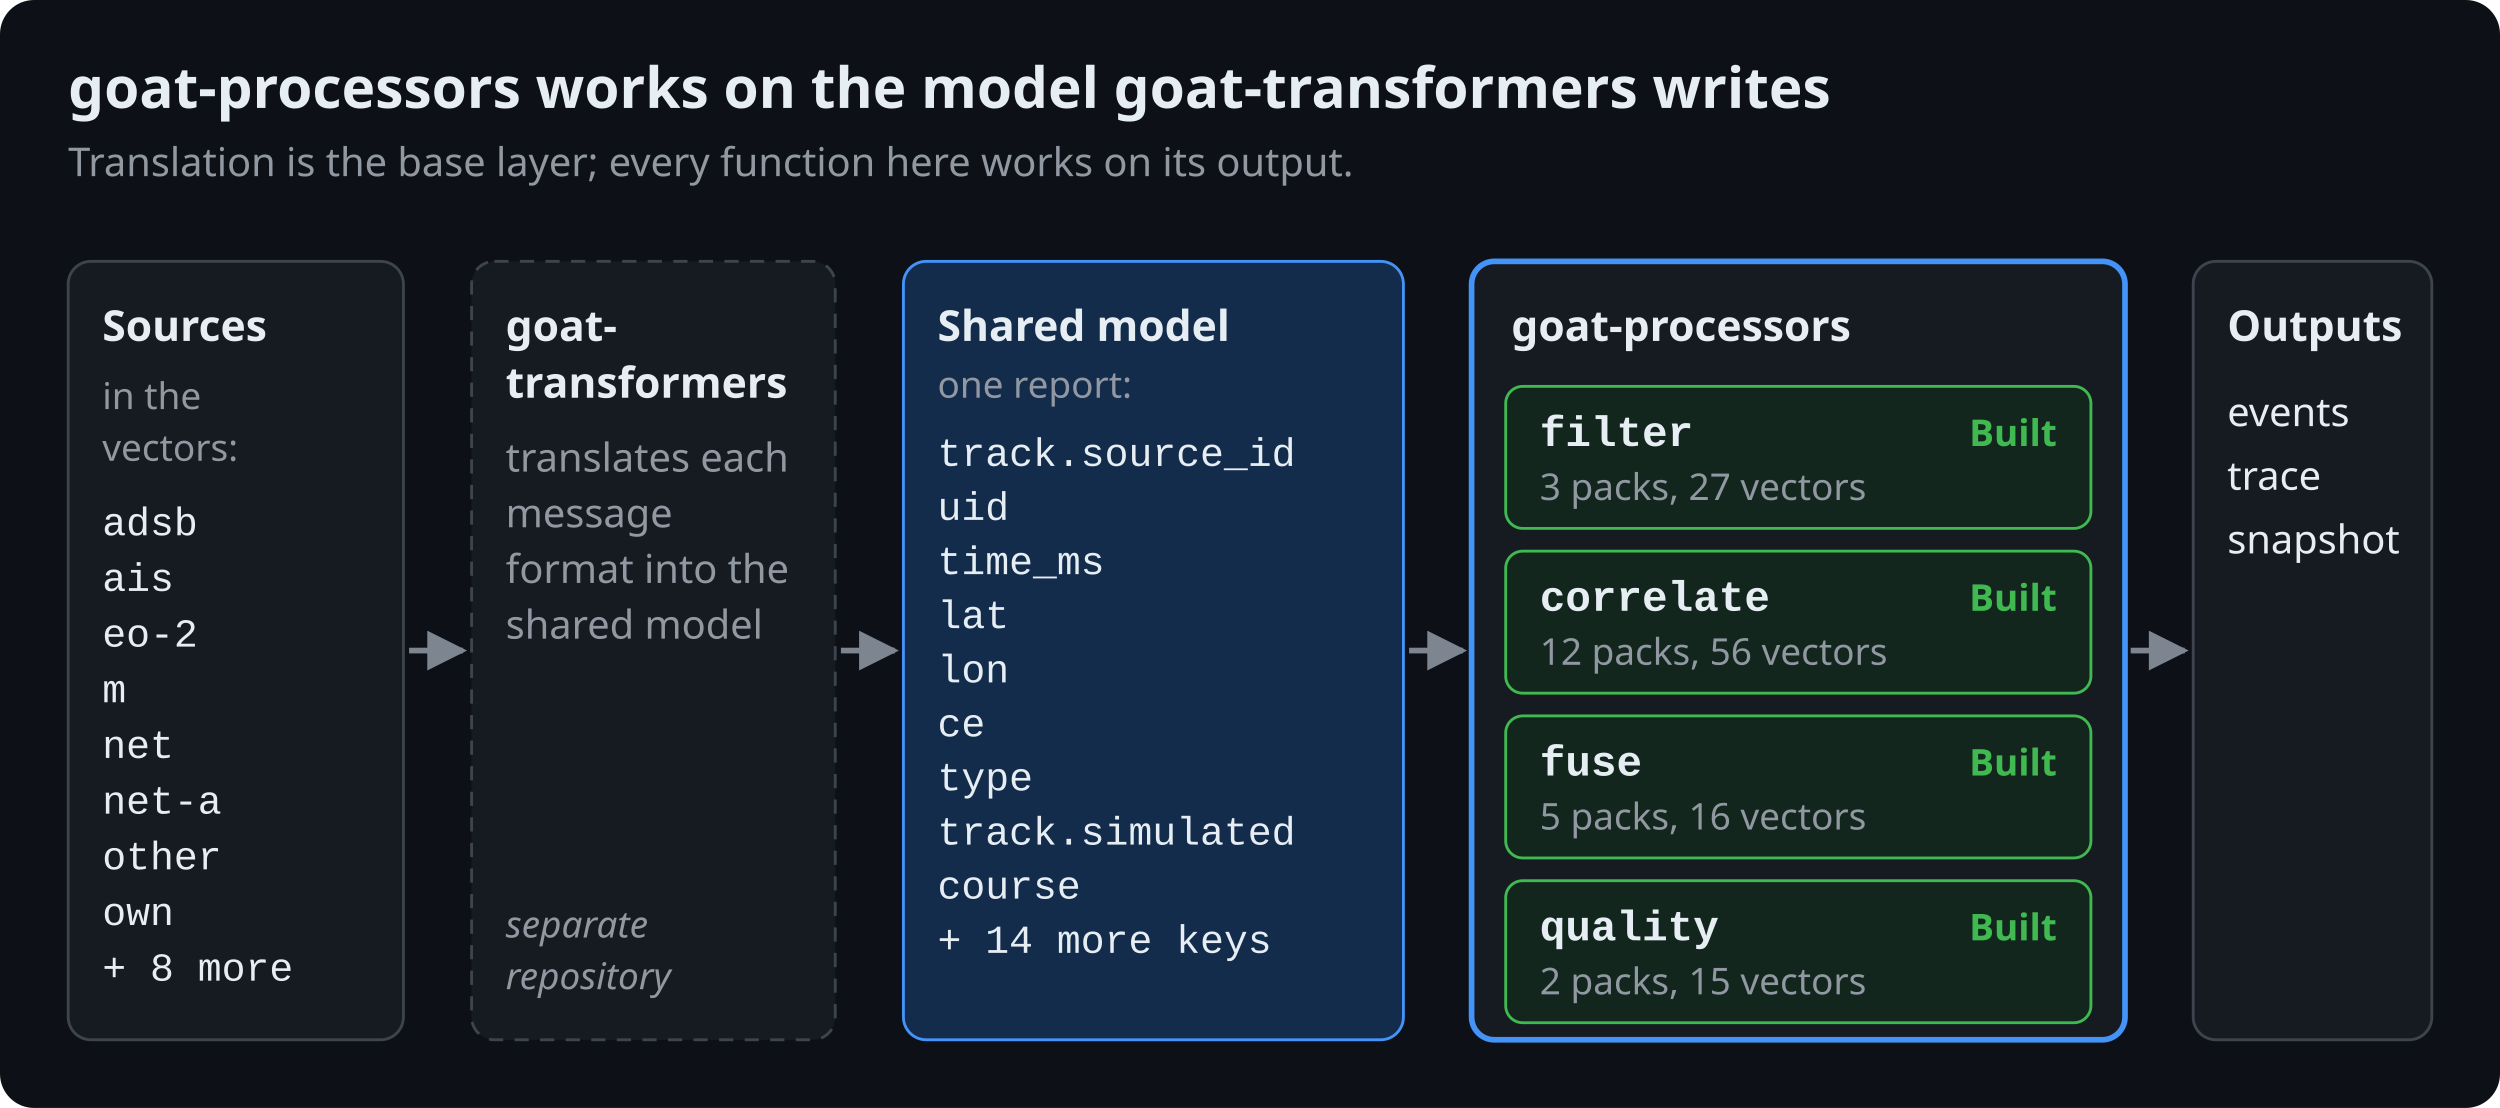
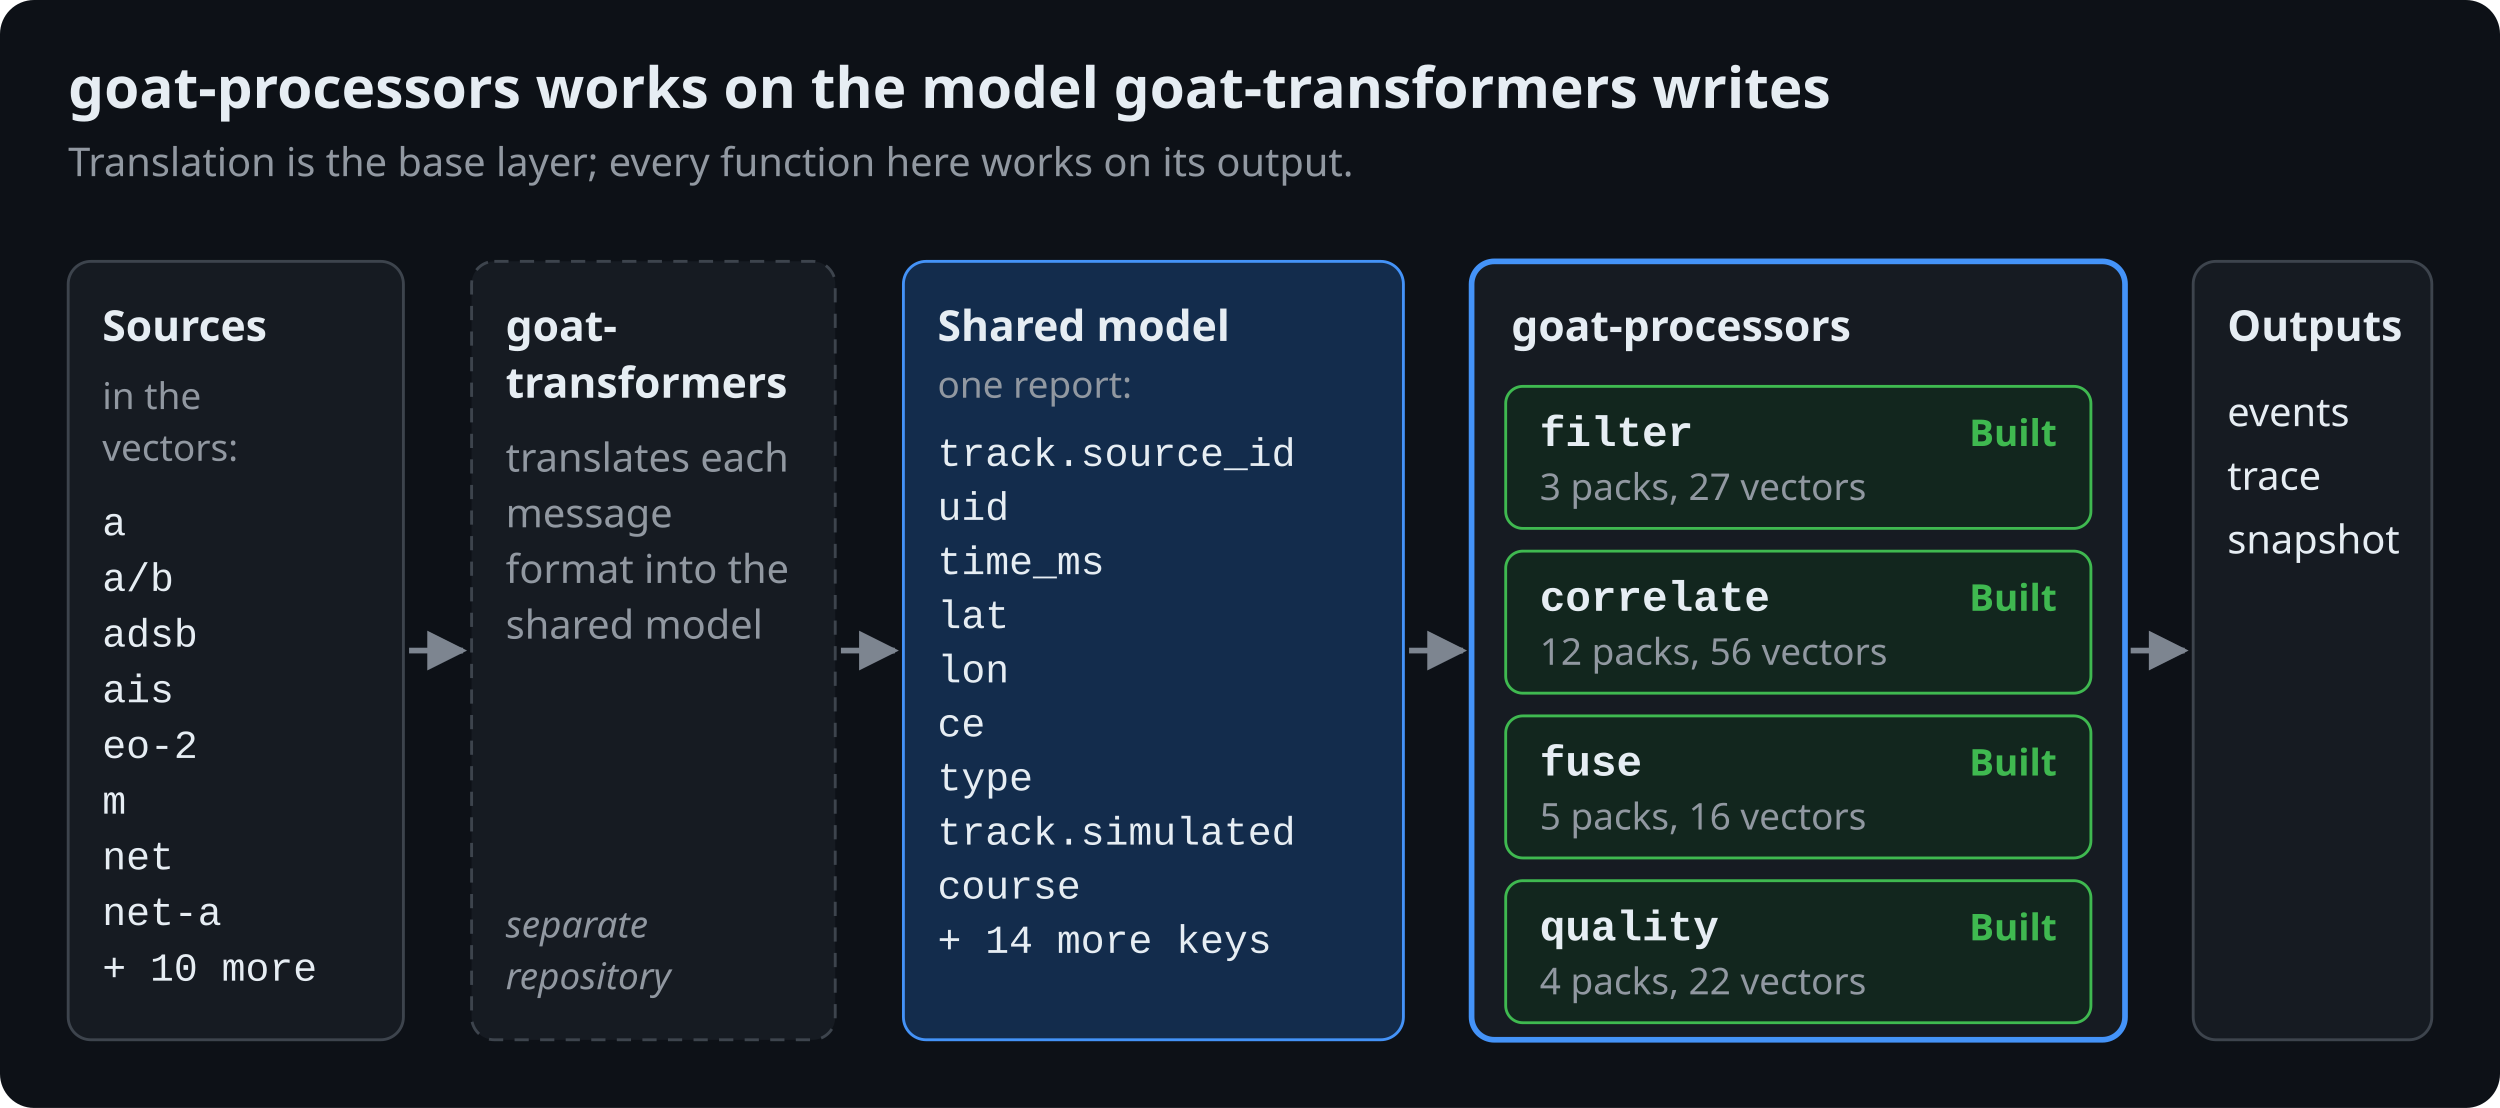
<svg xmlns="http://www.w3.org/2000/svg" viewBox="0 0 880 390" width="880" height="390" role="img" aria-labelledby="t d" font-family="-apple-system, BlinkMacSystemFont, 'Segoe UI', 'Noto Sans', Helvetica, Arial, sans-serif">
  <defs>
    <marker id="arrow" viewBox="0 0 10 10" refX="9" refY="5" markerWidth="7" markerHeight="7" orient="auto-start-reverse">
      <path d="M0,0L10,5L0,10z" fill="#7d8590" />
    </marker>
  </defs>
  <rect width="100%" height="100%" rx="12" fill="#0d1117" />
  <text x="24" y="38" font-size="20" fill="#e6edf3" text-anchor="start" font-weight="600">goat-processors works on the model goat-transformers writes</text>
  <text x="24" y="62" font-size="14" fill="#9198a1" text-anchor="start">Translation is the base layer; every function here works on its output.</text>
  <rect x="24" y="92" width="118" height="274" rx="8" fill="#161b22" stroke="#3d444d" stroke-width="1" />
  <text x="36" y="120" font-size="15" fill="#e6edf3" text-anchor="start" font-weight="600">Sources</text>
  <text x="36" y="144" font-size="13" fill="#9198a1" text-anchor="start">in the</text>
  <text x="36" y="162.2" font-size="13" fill="#9198a1" text-anchor="start">vectors:</text>
-   <text x="36" y="188.4" font-size="14" fill="#e6edf3" text-anchor="start" font-family="ui-monospace, SFMono-Regular, 'SF Mono', Menlo, Consolas, 'Liberation Mono', monospace">adsb</text>
-   <text x="36" y="208" font-size="14" fill="#e6edf3" text-anchor="start" font-family="ui-monospace, SFMono-Regular, 'SF Mono', Menlo, Consolas, 'Liberation Mono', monospace">ais</text>
-   <text x="36" y="227.6" font-size="14" fill="#e6edf3" text-anchor="start" font-family="ui-monospace, SFMono-Regular, 'SF Mono', Menlo, Consolas, 'Liberation Mono', monospace">eo-2</text>
-   <text x="36" y="247.2" font-size="14" fill="#e6edf3" text-anchor="start" font-family="ui-monospace, SFMono-Regular, 'SF Mono', Menlo, Consolas, 'Liberation Mono', monospace">m</text>
-   <text x="36" y="266.8" font-size="14" fill="#e6edf3" text-anchor="start" font-family="ui-monospace, SFMono-Regular, 'SF Mono', Menlo, Consolas, 'Liberation Mono', monospace">net</text>
-   <text x="36" y="286.4" font-size="14" fill="#e6edf3" text-anchor="start" font-family="ui-monospace, SFMono-Regular, 'SF Mono', Menlo, Consolas, 'Liberation Mono', monospace">net-a</text>
-   <text x="36" y="306" font-size="14" fill="#e6edf3" text-anchor="start" font-family="ui-monospace, SFMono-Regular, 'SF Mono', Menlo, Consolas, 'Liberation Mono', monospace">other</text>
-   <text x="36" y="325.6" font-size="14" fill="#e6edf3" text-anchor="start" font-family="ui-monospace, SFMono-Regular, 'SF Mono', Menlo, Consolas, 'Liberation Mono', monospace">own</text>
-   <text x="36" y="345.2" font-size="14" fill="#e6edf3" text-anchor="start" font-family="ui-monospace, SFMono-Regular, 'SF Mono', Menlo, Consolas, 'Liberation Mono', monospace">+ 8 more</text>
+   <text x="36" y="188.4" font-size="14" fill="#e6edf3" text-anchor="start" font-family="ui-monospace, SFMono-Regular, 'SF Mono', Menlo, Consolas, 'Liberation Mono', monospace">a</text>
+   <text x="36" y="208" font-size="14" fill="#e6edf3" text-anchor="start" font-family="ui-monospace, SFMono-Regular, 'SF Mono', Menlo, Consolas, 'Liberation Mono', monospace">a/b</text>
+   <text x="36" y="227.6" font-size="14" fill="#e6edf3" text-anchor="start" font-family="ui-monospace, SFMono-Regular, 'SF Mono', Menlo, Consolas, 'Liberation Mono', monospace">adsb</text>
+   <text x="36" y="247.2" font-size="14" fill="#e6edf3" text-anchor="start" font-family="ui-monospace, SFMono-Regular, 'SF Mono', Menlo, Consolas, 'Liberation Mono', monospace">ais</text>
+   <text x="36" y="266.8" font-size="14" fill="#e6edf3" text-anchor="start" font-family="ui-monospace, SFMono-Regular, 'SF Mono', Menlo, Consolas, 'Liberation Mono', monospace">eo-2</text>
+   <text x="36" y="286.4" font-size="14" fill="#e6edf3" text-anchor="start" font-family="ui-monospace, SFMono-Regular, 'SF Mono', Menlo, Consolas, 'Liberation Mono', monospace">m</text>
+   <text x="36" y="306" font-size="14" fill="#e6edf3" text-anchor="start" font-family="ui-monospace, SFMono-Regular, 'SF Mono', Menlo, Consolas, 'Liberation Mono', monospace">net</text>
+   <text x="36" y="325.6" font-size="14" fill="#e6edf3" text-anchor="start" font-family="ui-monospace, SFMono-Regular, 'SF Mono', Menlo, Consolas, 'Liberation Mono', monospace">net-a</text>
+   <text x="36" y="345.2" font-size="14" fill="#e6edf3" text-anchor="start" font-family="ui-monospace, SFMono-Regular, 'SF Mono', Menlo, Consolas, 'Liberation Mono', monospace">+ 10 more</text>
  <rect x="166" y="92" width="128" height="274" rx="8" fill="#161b22" stroke="#3d444d" stroke-width="1" stroke-dasharray="5 4" />
  <text x="178" y="120" font-size="15" fill="#e6edf3" text-anchor="start" font-weight="600">goat-</text>
  <text x="178" y="140" font-size="15" fill="#e6edf3" text-anchor="start" font-weight="600">transformers</text>
  <text x="178" y="166" font-size="14" fill="#9198a1" text-anchor="start">translates each</text>
  <text x="178" y="185.6" font-size="14" fill="#9198a1" text-anchor="start">message</text>
  <text x="178" y="205.2" font-size="14" fill="#9198a1" text-anchor="start">format into the</text>
  <text x="178" y="224.8" font-size="14" fill="#9198a1" text-anchor="start">shared model</text>
  <text x="178" y="330" font-size="13" fill="#9198a1" text-anchor="start" font-style="italic">separate</text>
  <text x="178" y="348.2" font-size="13" fill="#9198a1" text-anchor="start" font-style="italic">repository</text>
  <rect x="318" y="92" width="176" height="274" rx="8" fill="#132c4c" stroke="#4493f8" stroke-width="1" />
  <text x="330" y="120" font-size="15" fill="#e6edf3" text-anchor="start" font-weight="600">Shared model</text>
  <text x="330" y="140" font-size="13" fill="#9198a1" text-anchor="start">one report:</text>
  <text x="330" y="164" font-size="14" fill="#e6edf3" text-anchor="start" font-family="ui-monospace, SFMono-Regular, 'SF Mono', Menlo, Consolas, 'Liberation Mono', monospace">track.source_id</text>
  <text x="330" y="183" font-size="14" fill="#e6edf3" text-anchor="start" font-family="ui-monospace, SFMono-Regular, 'SF Mono', Menlo, Consolas, 'Liberation Mono', monospace">uid</text>
  <text x="330" y="202.1" font-size="14" fill="#e6edf3" text-anchor="start" font-family="ui-monospace, SFMono-Regular, 'SF Mono', Menlo, Consolas, 'Liberation Mono', monospace">time_ms</text>
  <text x="330" y="221.1" font-size="14" fill="#e6edf3" text-anchor="start" font-family="ui-monospace, SFMono-Regular, 'SF Mono', Menlo, Consolas, 'Liberation Mono', monospace">lat</text>
  <text x="330" y="240.2" font-size="14" fill="#e6edf3" text-anchor="start" font-family="ui-monospace, SFMono-Regular, 'SF Mono', Menlo, Consolas, 'Liberation Mono', monospace">lon</text>
  <text x="330" y="259.2" font-size="14" fill="#e6edf3" text-anchor="start" font-family="ui-monospace, SFMono-Regular, 'SF Mono', Menlo, Consolas, 'Liberation Mono', monospace">ce</text>
  <text x="330" y="278.2" font-size="14" fill="#e6edf3" text-anchor="start" font-family="ui-monospace, SFMono-Regular, 'SF Mono', Menlo, Consolas, 'Liberation Mono', monospace">type</text>
  <text x="330" y="297.3" font-size="14" fill="#e6edf3" text-anchor="start" font-family="ui-monospace, SFMono-Regular, 'SF Mono', Menlo, Consolas, 'Liberation Mono', monospace">track.simulated</text>
  <text x="330" y="316.3" font-size="14" fill="#e6edf3" text-anchor="start" font-family="ui-monospace, SFMono-Regular, 'SF Mono', Menlo, Consolas, 'Liberation Mono', monospace">course</text>
  <text x="330" y="335.4" font-size="14" fill="#e6edf3" text-anchor="start" font-family="ui-monospace, SFMono-Regular, 'SF Mono', Menlo, Consolas, 'Liberation Mono', monospace">+ 14 more keys</text>
  <rect x="518" y="92" width="230" height="274" rx="8" fill="#161b22" stroke="#4493f8" stroke-width="2" />
  <text x="532" y="120" font-size="15" fill="#e6edf3" text-anchor="start" font-weight="600">goat-processors</text>
  <rect x="530" y="136" width="206" height="50" rx="6" fill="#12261e" stroke="#3fb950" stroke-width="1" />
  <text x="542" y="157" font-size="15" fill="#e6edf3" text-anchor="start" font-weight="600" font-family="ui-monospace, SFMono-Regular, 'SF Mono', Menlo, Consolas, 'Liberation Mono', monospace">filter</text>
  <text x="724" y="157" font-size="13" fill="#3fb950" text-anchor="end" font-weight="600">Built</text>
  <text x="542" y="176" font-size="13" fill="#9198a1" text-anchor="start">3 packs, 27 vectors</text>
  <rect x="530" y="194" width="206" height="50" rx="6" fill="#12261e" stroke="#3fb950" stroke-width="1" />
  <text x="542" y="215" font-size="15" fill="#e6edf3" text-anchor="start" font-weight="600" font-family="ui-monospace, SFMono-Regular, 'SF Mono', Menlo, Consolas, 'Liberation Mono', monospace">correlate</text>
  <text x="724" y="215" font-size="13" fill="#3fb950" text-anchor="end" font-weight="600">Built</text>
  <text x="542" y="234" font-size="13" fill="#9198a1" text-anchor="start">12 packs, 56 vectors</text>
  <rect x="530" y="252" width="206" height="50" rx="6" fill="#12261e" stroke="#3fb950" stroke-width="1" />
  <text x="542" y="273" font-size="15" fill="#e6edf3" text-anchor="start" font-weight="600" font-family="ui-monospace, SFMono-Regular, 'SF Mono', Menlo, Consolas, 'Liberation Mono', monospace">fuse</text>
  <text x="724" y="273" font-size="13" fill="#3fb950" text-anchor="end" font-weight="600">Built</text>
  <text x="542" y="292" font-size="13" fill="#9198a1" text-anchor="start">5 packs, 16 vectors</text>
  <rect x="530" y="310" width="206" height="50" rx="6" fill="#12261e" stroke="#3fb950" stroke-width="1" />
  <text x="542" y="331" font-size="15" fill="#e6edf3" text-anchor="start" font-weight="600" font-family="ui-monospace, SFMono-Regular, 'SF Mono', Menlo, Consolas, 'Liberation Mono', monospace">quality</text>
  <text x="724" y="331" font-size="13" fill="#3fb950" text-anchor="end" font-weight="600">Built</text>
-   <text x="542" y="350" font-size="13" fill="#9198a1" text-anchor="start">2 packs, 15 vectors</text>
+   <text x="542" y="350" font-size="13" fill="#9198a1" text-anchor="start">4 packs, 22 vectors</text>
  <rect x="772" y="92" width="84" height="274" rx="8" fill="#161b22" stroke="#3d444d" stroke-width="1" />
  <text x="784" y="120" font-size="15" fill="#e6edf3" text-anchor="start" font-weight="600">Outputs</text>
  <text x="784" y="150" font-size="14" fill="#e6edf3" text-anchor="start">events</text>
  <text x="784" y="172.4" font-size="14" fill="#e6edf3" text-anchor="start">trace</text>
  <text x="784" y="194.8" font-size="14" fill="#e6edf3" text-anchor="start">snapshot</text>
  <line x1="144" y1="229" x2="163" y2="229" stroke="#7d8590" stroke-width="2" marker-end="url(#arrow)" />
  <line x1="296" y1="229" x2="315" y2="229" stroke="#7d8590" stroke-width="2" marker-end="url(#arrow)" />
  <line x1="496" y1="229" x2="515" y2="229" stroke="#7d8590" stroke-width="2" marker-end="url(#arrow)" />
  <line x1="750" y1="229" x2="769" y2="229" stroke="#7d8590" stroke-width="2" marker-end="url(#arrow)" />
</svg>
